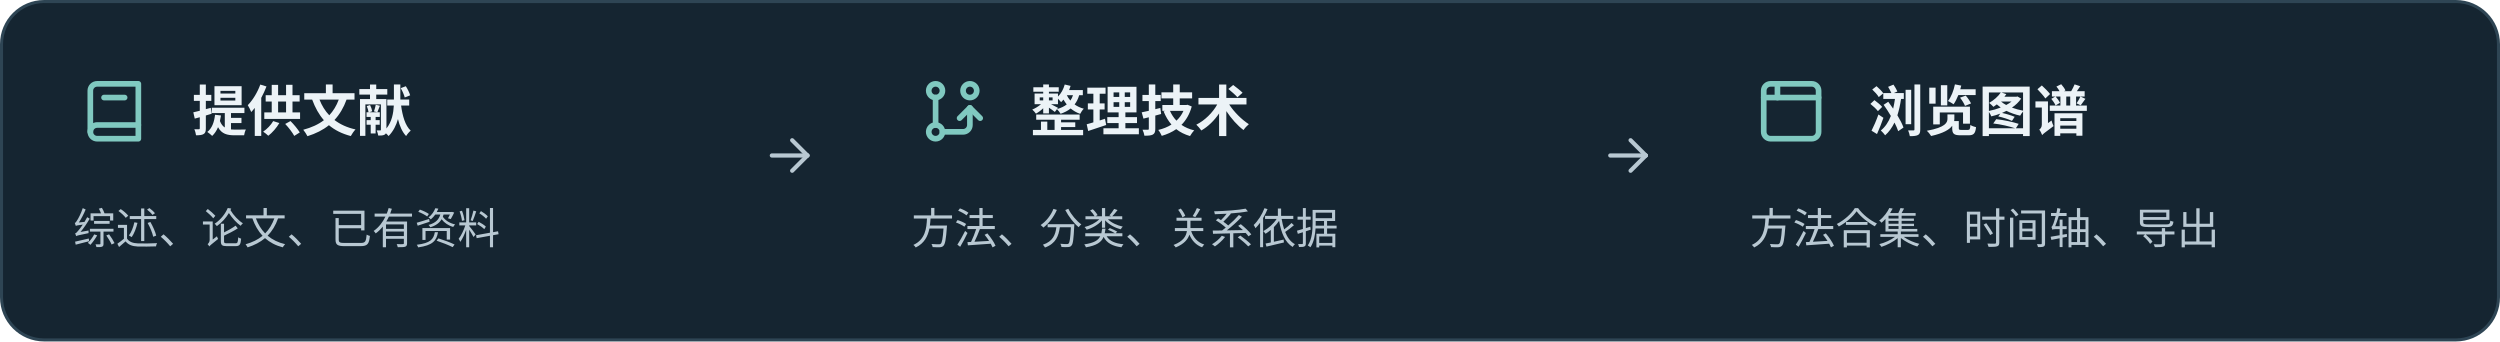
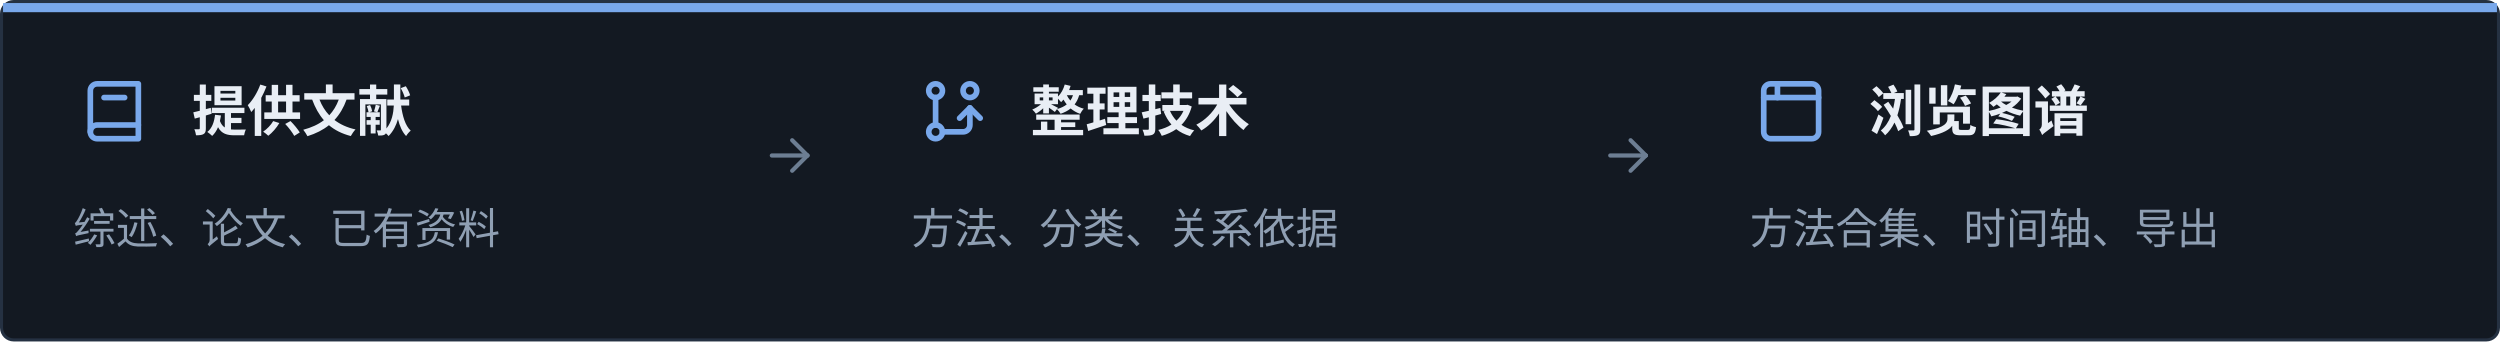
<svg xmlns="http://www.w3.org/2000/svg" width="820" height="112" viewBox="0 0 820 112" role="img" aria-label="综述与论文 → 方法、分类和技术关系 → 交互式 HTML 图谱">
-   <rect x=".5" y=".5" width="819" height="111" rx="14" fill="#152531" stroke="#2E4554" />
-   <g transform="translate(24 23) scale(1.125)" fill="none" stroke="#80C9C0" stroke-width="1.65" stroke-linecap="round" stroke-linejoin="round">
+   <rect x=".5" y=".5" width="819" height="111" rx="4" fill="#131922" stroke="#253142" />
+   <rect x="1" y="1" width="818" height="3" fill="#79A8EB" />
+   <g transform="translate(24 23) scale(1.125)" fill="none" stroke="#79A8EB" stroke-width="1.65" stroke-linecap="round" stroke-linejoin="round">
    <path stroke="none" d="M0 0h24v24H0z" fill="none" />
    <path d="M19 4v16h-12a2 2 0 0 1 -2 -2v-12a2 2 0 0 1 2 -2h12" />
    <path d="M19 16h-12a2 2 0 0 0 -2 2" />
    <path d="M9 8h6" />
  </g>
-   <g font-family="'Segoe UI','Microsoft YaHei','PingFang SC',sans-serif" fill="#ECF3F7">
-     <text x="63" y="43" font-size="18" font-weight="650">提供文献</text>
-     <text x="24" y="80" font-size="14" fill="#B8C8D2">综述、论文、已有资料</text>
+   <g font-family="'Segoe UI','Microsoft YaHei','PingFang SC',sans-serif" fill="#E9EEF5">
+     <text x="63" y="43" font-family="Cambria,'Palatino Linotype','Noto Serif SC',Georgia,serif" font-size="18" font-weight="700">提供文献</text>
+     <text x="24" y="80" font-size="14" fill="#8F9FB3">综述、论文、已有资料</text>
  </g>
-   <g transform="translate(249 41) scale(0.8333333)" fill="none" stroke="#B8C8D2" stroke-width="1.65" stroke-linecap="round" stroke-linejoin="round">
+   <g transform="translate(249 41) scale(0.8333333)" fill="none" stroke="#6D7E93" stroke-width="1.65" stroke-linecap="round" stroke-linejoin="round">
    <path stroke="none" d="M0 0h24v24H0z" fill="none" />
    <path d="M5 12l14 0" />
    <path d="M13 18l6 -6" />
    <path d="M13 6l6 6" />
  </g>
-   <g transform="translate(299 23) scale(1.125)" fill="none" stroke="#80C9C0" stroke-width="1.65" stroke-linecap="round" stroke-linejoin="round">
+   <g transform="translate(299 23) scale(1.125)" fill="none" stroke="#79A8EB" stroke-width="1.65" stroke-linecap="round" stroke-linejoin="round">
    <path stroke="none" d="M0 0h24v24H0z" fill="none" />
    <path d="M5 18a2 2 0 1 0 4 0a2 2 0 1 0 -4 0" />
    <path d="M5 6a2 2 0 1 0 4 0a2 2 0 1 0 -4 0" />
    <path d="M15 6a2 2 0 1 0 4 0a2 2 0 1 0 -4 0" />
    <path d="M7 8l0 8" />
    <path d="M9 18h6a2 2 0 0 0 2 -2v-5" />
    <path d="M14 14l3 -3l3 3" />
  </g>
-   <g font-family="'Segoe UI','Microsoft YaHei','PingFang SC',sans-serif" fill="#ECF3F7">
-     <text x="338" y="43" font-size="18" font-weight="650">整理技术</text>
-     <text x="299" y="80" font-size="14" fill="#B8C8D2">方法、分类、关系依据</text>
+   <g font-family="'Segoe UI','Microsoft YaHei','PingFang SC',sans-serif" fill="#E9EEF5">
+     <text x="338" y="43" font-family="Cambria,'Palatino Linotype','Noto Serif SC',Georgia,serif" font-size="18" font-weight="700">整理技术</text>
+     <text x="299" y="80" font-size="14" fill="#8F9FB3">方法、分类、关系依据</text>
  </g>
-   <g transform="translate(524 41) scale(0.8333333)" fill="none" stroke="#B8C8D2" stroke-width="1.65" stroke-linecap="round" stroke-linejoin="round">
+   <g transform="translate(524 41) scale(0.8333333)" fill="none" stroke="#6D7E93" stroke-width="1.65" stroke-linecap="round" stroke-linejoin="round">
    <path stroke="none" d="M0 0h24v24H0z" fill="none" />
    <path d="M5 12l14 0" />
    <path d="M13 18l6 -6" />
    <path d="M13 6l6 6" />
  </g>
-   <g transform="translate(574 23) scale(1.125)" fill="none" stroke="#80C9C0" stroke-width="1.65" stroke-linecap="round" stroke-linejoin="round">
+   <g transform="translate(574 23) scale(1.125)" fill="none" stroke="#79A8EB" stroke-width="1.65" stroke-linecap="round" stroke-linejoin="round">
    <path stroke="none" d="M0 0h24v24H0z" fill="none" />
    <path d="M4 8h16" />
    <path d="M4 6a2 2 0 0 1 2 -2h12a2 2 0 0 1 2 2v12a2 2 0 0 1 -2 2h-12a2 2 0 0 1 -2 -2l0 -12" />
    <path d="M8 4v4" />
  </g>
-   <g font-family="'Segoe UI','Microsoft YaHei','PingFang SC',sans-serif" fill="#ECF3F7">
-     <text x="613" y="43" font-size="18" font-weight="650">浏览图谱</text>
-     <text x="574" y="80" font-size="14" fill="#B8C8D2">方法合集、时间轴、导出</text>
+   <g font-family="'Segoe UI','Microsoft YaHei','PingFang SC',sans-serif" fill="#E9EEF5">
+     <text x="613" y="43" font-family="Cambria,'Palatino Linotype','Noto Serif SC',Georgia,serif" font-size="18" font-weight="700">浏览图谱</text>
+     <text x="574" y="80" font-size="14" fill="#8F9FB3">方法合集、时间轴、导出</text>
  </g>
</svg>
